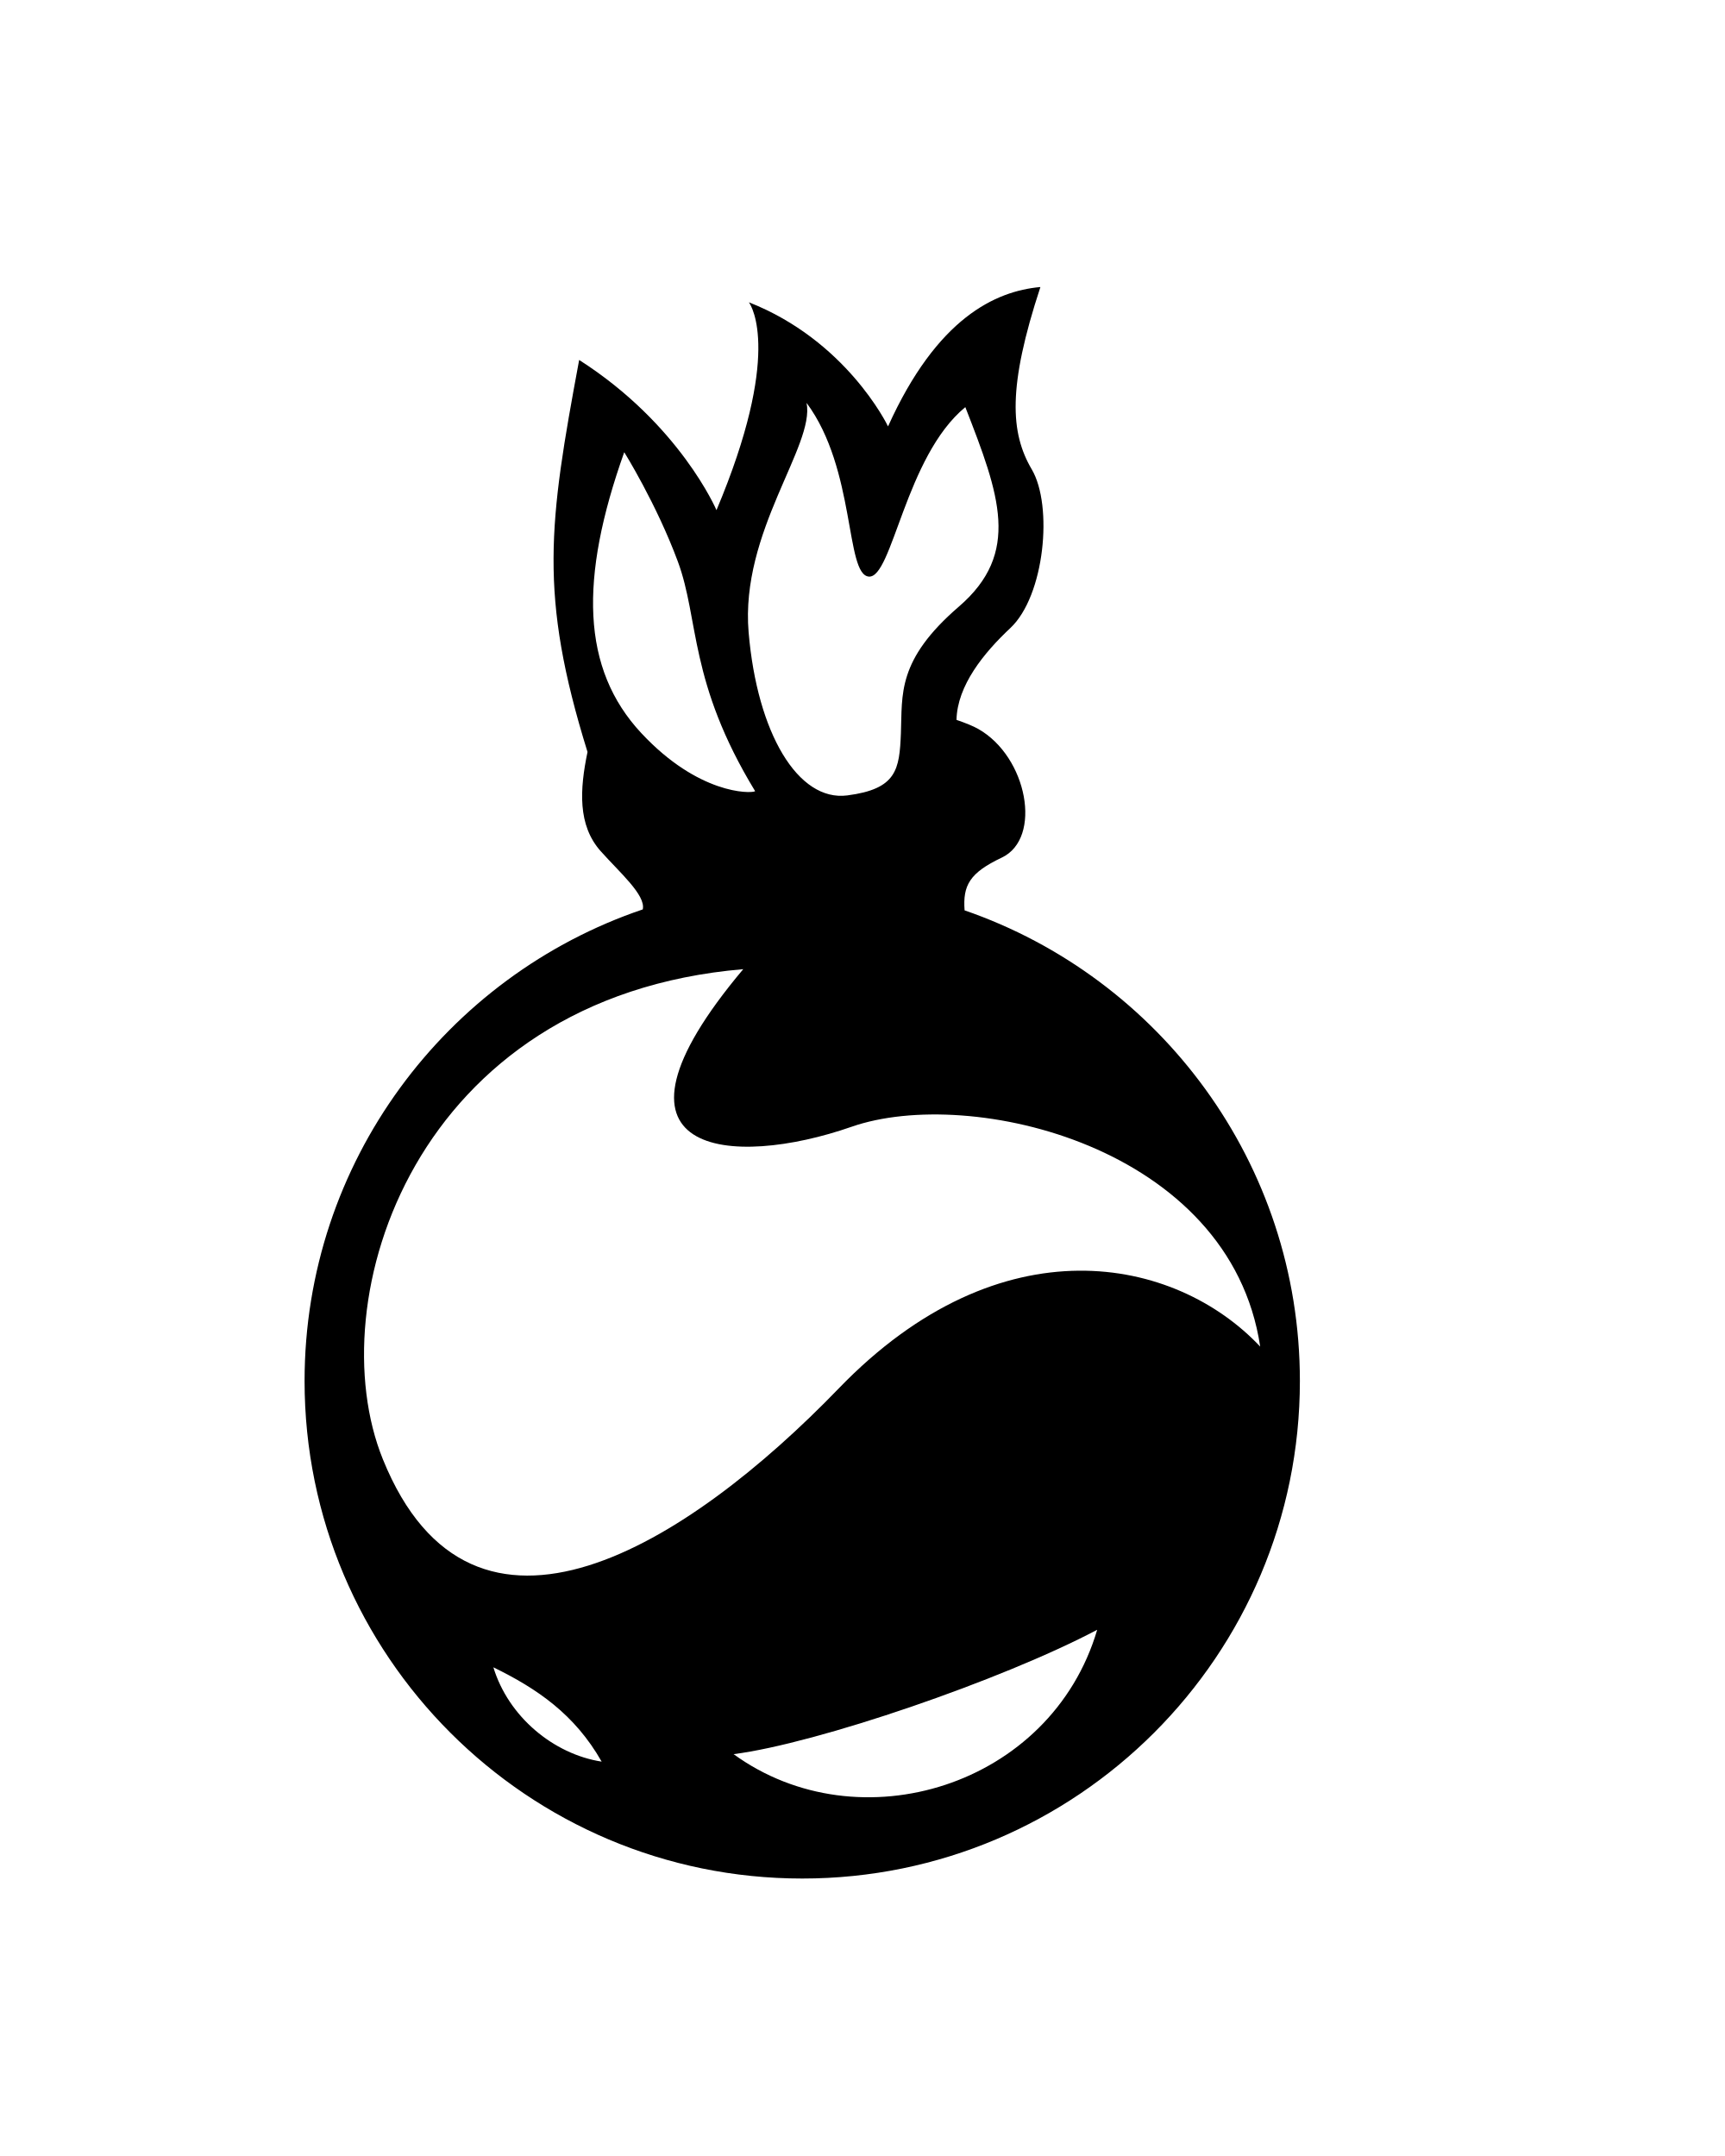
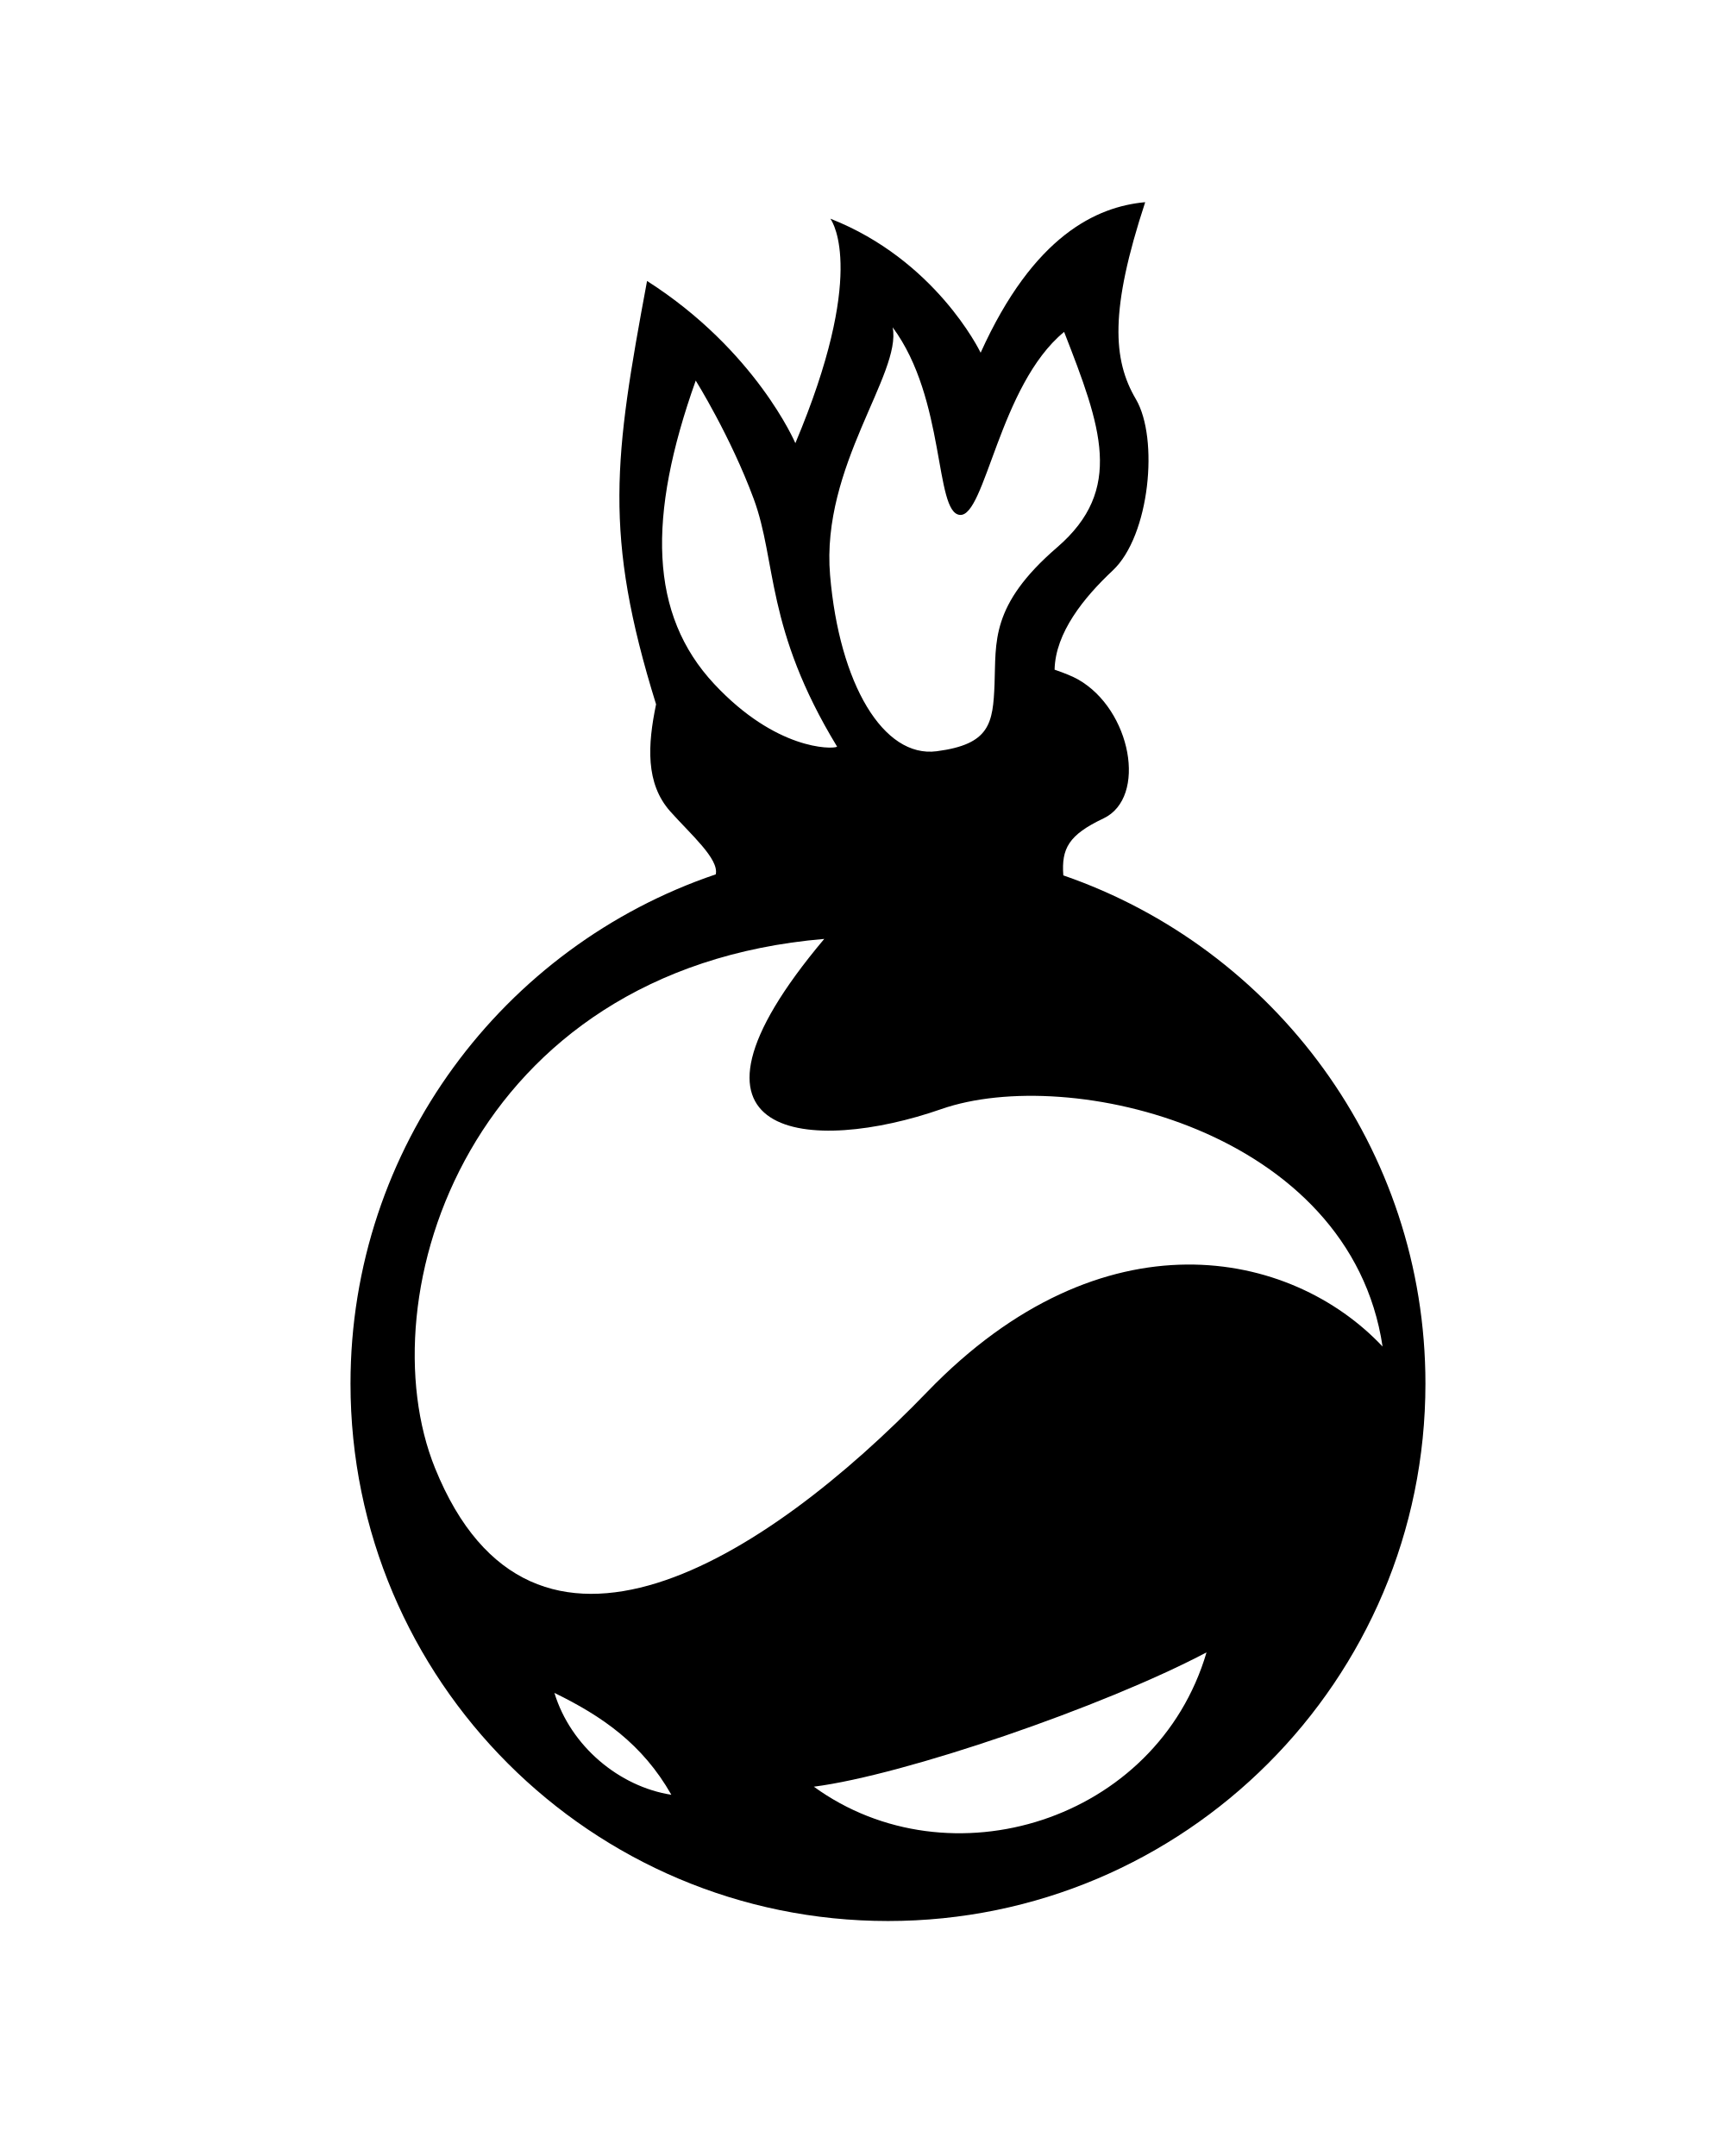
<svg xmlns="http://www.w3.org/2000/svg" viewBox="0 0 800 1000">
-   <g fill="currentColor">
-     <path style="opacity:1;fill:#000000;fill-opacity:1;stroke:none;stroke-opacity:1" d="M 482.251,133.148 C 461.795,135.099 434.634,147.257 411.845,197.773 C 411.262,196.565 392.26,157.864 347.313,140.211 C 348.669,142.12 362.648,164.499 332.282,236.617 C 332.282,236.617 315.352,196.806 268.595,166.961 C 254.477,242.844 249.757,275.681 272.47,348.773 C 268.854,366.186 267.857,382.729 278.563,394.773 C 287.293,404.594 299.589,415.172 298.095,421.805 C 206.935,452.668 141.251,538.991 141.251,640.523 C 141.251,767.925 244.662,871.305 372.063,871.305 C 499.465,871.305 602.845,767.925 602.845,640.523 C 602.845,539.473 537.82,453.478 447.345,422.242 C 446.499,410.7 449.606,404.873 464.595,397.773 C 483.496,388.82 476.538,351.019 453.657,338.086 C 451.41,336.816 447.973,335.392 443.595,333.898 C 443.938,317.977 456.252,302.846 468.563,291.305 C 484.481,276.382 488.449,234.623 478.501,217.711 C 468.553,200.799 467.237,179.546 482.501,133.148 C 482.421,133.156 482.331,133.141 482.251,133.148 z M 374.063,186.867 C 396.945,217.707 391.964,266.435 402.907,267.43 C 413.85,268.424 419.833,211.717 447.688,188.836 C 463.606,229.624 473.538,256.496 444.688,281.367 C 415.838,306.238 418.515,322.134 417.813,340.055 C 417.149,357.025 415.851,365.945 392.97,368.93 C 370.089,371.914 351.168,340.062 347.188,293.305 C 343.209,246.548 378.043,206.764 374.063,186.867 z M 289.501,209.742 C 289.501,209.742 304.428,233.632 314.376,260.492 C 324.324,287.353 319.349,316.193 350.188,366.93 C 350.185,366.933 350.16,366.958 350.157,366.961 C 350.153,366.966 350.131,366.986 350.126,366.992 C 350.12,366.998 350.101,367.019 350.095,367.023 C 350.079,367.031 350.044,367.049 350.032,367.055 C 347.856,368.023 323.988,368.501 297.438,340.055 C 269.583,310.21 268.609,268.437 289.501,209.742 z M 344.688,449.523 C 271.071,537.068 339.744,541.879 394.938,522.617 C 449.98,503.408 570.511,531.569 584.438,624.586 C 545.143,582.803 464.261,566.012 388.97,643.992 C 319.332,716.117 219.35,780.002 177.563,676.836 C 147.75,603.23 191.982,462.456 344.688,449.523 z M 508.845,755.93 C 487.456,828.552 398.417,855.897 340.22,813.617 C 379.018,808.643 464.575,779.308 508.845,755.93 z M 228.813,773.336 C 249.207,783.284 266.597,795.2 279.032,817.086 C 256.648,813.604 235.777,796.217 228.813,773.336 z " id="path2352" />
+   <g transform="translate(10, -50) scale(1.08)" fill="currentColor">
+     <path d="M 482.251,133.148 C 461.795,135.099 434.634,147.257 411.845,197.773 C 411.262,196.565 392.26,157.864 347.313,140.211 C 348.669,142.12 362.648,164.499 332.282,236.617 C 332.282,236.617 315.352,196.806 268.595,166.961 C 254.477,242.844 249.757,275.681 272.47,348.773 C 268.854,366.186 267.857,382.729 278.563,394.773 C 287.293,404.594 299.589,415.172 298.095,421.805 C 206.935,452.668 141.251,538.991 141.251,640.523 C 141.251,767.925 244.662,871.305 372.063,871.305 C 499.465,871.305 602.845,767.925 602.845,640.523 C 602.845,539.473 537.82,453.478 447.345,422.242 C 446.499,410.7 449.606,404.873 464.595,397.773 C 483.496,388.82 476.538,351.019 453.657,338.086 C 451.41,336.816 447.973,335.392 443.595,333.898 C 443.938,317.977 456.252,302.846 468.563,291.305 C 484.481,276.382 488.449,234.623 478.501,217.711 C 468.553,200.799 467.237,179.546 482.501,133.148 C 482.421,133.156 482.331,133.141 482.251,133.148 z M 374.063,186.867 C 396.945,217.707 391.964,266.435 402.907,267.43 C 413.85,268.424 419.833,211.717 447.688,188.836 C 463.606,229.624 473.538,256.496 444.688,281.367 C 415.838,306.238 418.515,322.134 417.813,340.055 C 417.149,357.025 415.851,365.945 392.97,368.93 C 370.089,371.914 351.168,340.062 347.188,293.305 C 343.209,246.548 378.043,206.764 374.063,186.867 z M 289.501,209.742 C 289.501,209.742 304.428,233.632 314.376,260.492 C 324.324,287.353 319.349,316.193 350.188,366.93 C 350.185,366.933 350.16,366.958 350.157,366.961 C 350.153,366.966 350.131,366.986 350.126,366.992 C 350.12,366.998 350.101,367.019 350.095,367.023 C 350.079,367.031 350.044,367.049 350.032,367.055 C 347.856,368.023 323.988,368.501 297.438,340.055 C 269.583,310.21 268.609,268.437 289.501,209.742 z M 344.688,449.523 C 271.071,537.068 339.744,541.879 394.938,522.617 C 449.98,503.408 570.511,531.569 584.438,624.586 C 545.143,582.803 464.261,566.012 388.97,643.992 C 319.332,716.117 219.35,780.002 177.563,676.836 C 147.75,603.23 191.982,462.456 344.688,449.523 z M 508.845,755.93 C 487.456,828.552 398.417,855.897 340.22,813.617 C 379.018,808.643 464.575,779.308 508.845,755.93 z M 228.813,773.336 C 249.207,783.284 266.597,795.2 279.032,817.086 C 256.648,813.604 235.777,796.217 228.813,773.336 z " id="path2352" />
  </g>
</svg>
